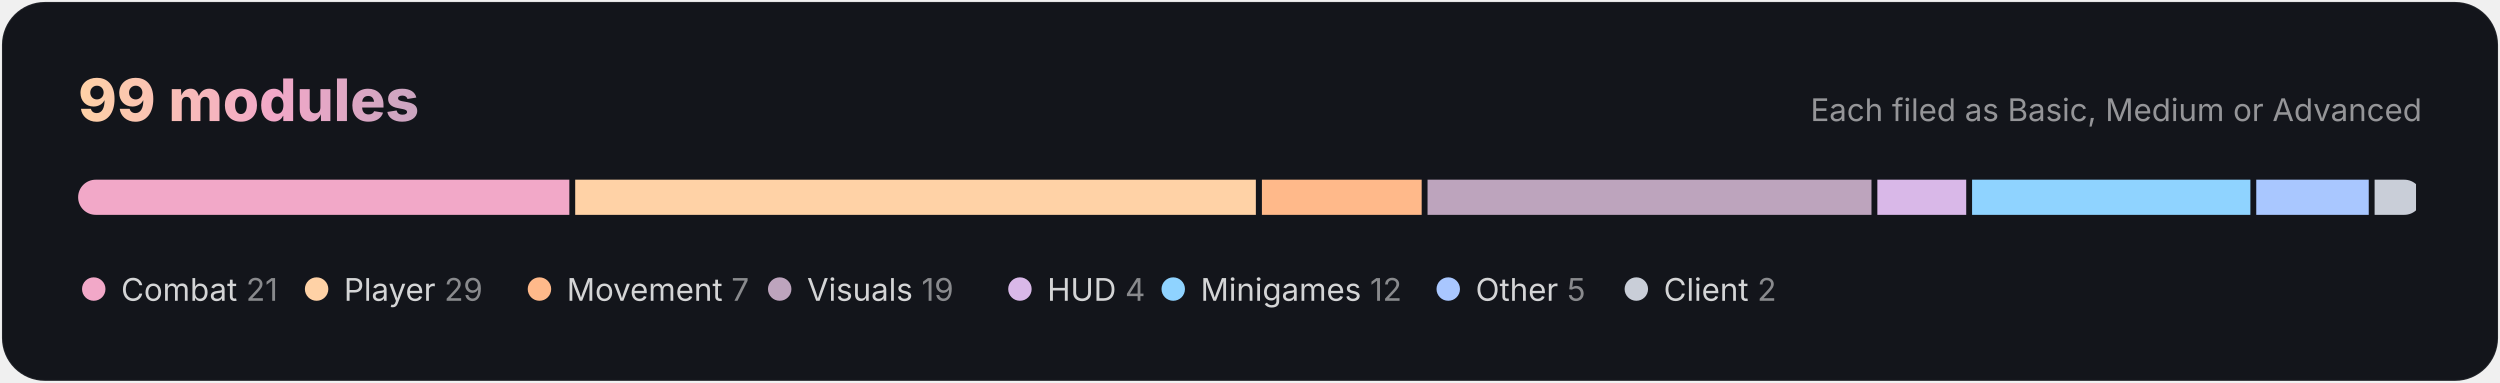
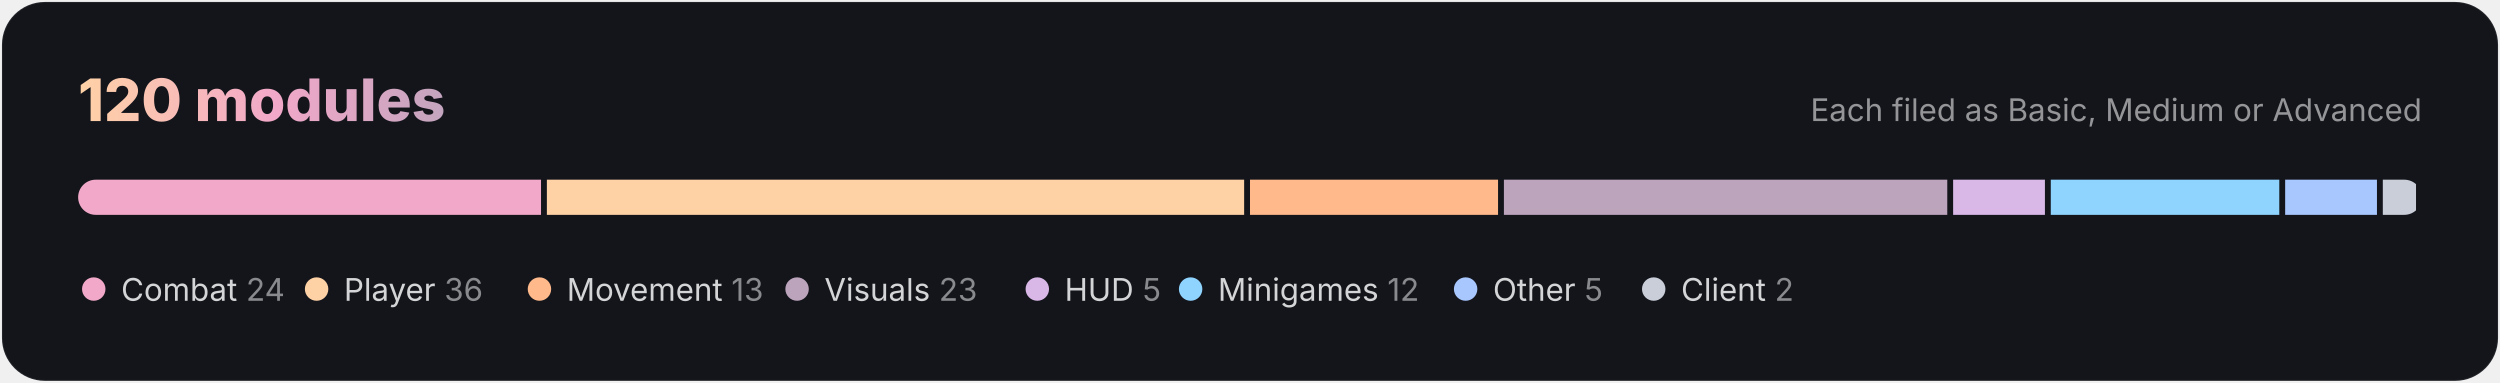
- <svg xmlns="http://www.w3.org/2000/svg" width="1280" height="196" viewBox="0 0 1280 196" role="img" aria-label="99 modules by category">
+ <svg xmlns="http://www.w3.org/2000/svg" width="1280" height="196" viewBox="0 0 1280 196" role="img" aria-label="120 modules by category">
  <defs>
    <linearGradient id="title" gradientUnits="userSpaceOnUse" x1="40" y1="0" x2="240" y2="0">
      <stop offset="0" stop-color="#FFD2A6" />
      <stop offset="0.5" stop-color="#F2A8C8" />
      <stop offset="1" stop-color="#BDA4BD" />
    </linearGradient>
  </defs>
  <g font-family="'Segoe UI', 'Inter', 'Helvetica Neue', Arial, sans-serif">
    <rect x="1" y="1" width="1278" height="194" rx="22" fill="#13151B" stroke="#FFFFFF" stroke-opacity="0.07" />
-     <text x="40" y="62" font-size="30" font-weight="800" fill="url(#title)">99 modules</text>
+     <text x="40" y="62" font-size="30" font-weight="800" fill="url(#title)">120 modules</text>
    <text x="1240" y="62" text-anchor="end" font-size="16" fill="#FFFFFF" fill-opacity="0.55">Each filed as Basic, Medium or Advanced</text>
    <clipPath id="bar">
      <rect x="40" y="92" width="1200" height="18" rx="9" />
    </clipPath>
    <g clip-path="url(#bar)">
-       <rect x="40.0" y="92" width="251.5" height="18" fill="#F2A8C8" />
-       <rect x="294.5" y="92" width="348.5" height="18" fill="#FFD2A6" />
-       <rect x="646.1" y="92" width="81.8" height="18" fill="#FFB98A" />
-       <rect x="730.9" y="92" width="227.3" height="18" fill="#BDA4BD" />
-       <rect x="961.2" y="92" width="45.5" height="18" fill="#D9B8E8" />
-       <rect x="1009.7" y="92" width="142.5" height="18" fill="#8FD3FF" />
-       <rect x="1155.2" y="92" width="57.6" height="18" fill="#A9C7FF" />
-       <rect x="1215.8" y="92" width="21.2" height="18" fill="#C9CED8" />
+       <rect x="40.0" y="92" width="237.0" height="18" fill="#F2A8C8" />
+       <rect x="280.0" y="92" width="357.0" height="18" fill="#FFD2A6" />
+       <rect x="640.0" y="92" width="127.0" height="18" fill="#FFB98A" />
+       <rect x="770.0" y="92" width="227.0" height="18" fill="#BDA4BD" />
+       <rect x="1000.0" y="92" width="47.0" height="18" fill="#D9B8E8" />
+       <rect x="1050.0" y="92" width="117.0" height="18" fill="#8FD3FF" />
+       <rect x="1170.0" y="92" width="47.0" height="18" fill="#A9C7FF" />
+       <rect x="1220.0" y="92" width="17.0" height="18" fill="#C9CED8" />
    </g>
-     <circle cx="48" cy="148" r="6" fill="#F2A8C8" />
-     <text x="62" y="154" font-size="16" fill="#FFFFFF" fill-opacity="0.82">Combat <tspan fill-opacity="0.5">21</tspan>
+     <circle cx="48.0" cy="148" r="6" fill="#F2A8C8" />
+     <text x="62.0" y="154" font-size="16" fill="#FFFFFF" fill-opacity="0.82">Combat <tspan fill-opacity="0.5">24</tspan>
    </text>
    <circle cx="162.1" cy="148" r="6" fill="#FFD2A6" />
-     <text x="176.1" y="154" font-size="16" fill="#FFFFFF" fill-opacity="0.82">Player <tspan fill-opacity="0.5">29</tspan>
+     <text x="176.1" y="154" font-size="16" fill="#FFFFFF" fill-opacity="0.82">Player <tspan fill-opacity="0.5">36</tspan>
    </text>
    <circle cx="276.2" cy="148" r="6" fill="#FFB98A" />
-     <text x="290.2" y="154" font-size="16" fill="#FFFFFF" fill-opacity="0.82">Movement <tspan fill-opacity="0.5">7</tspan>
+     <text x="290.2" y="154" font-size="16" fill="#FFFFFF" fill-opacity="0.82">Movement <tspan fill-opacity="0.5">13</tspan>
    </text>
-     <circle cx="399.2" cy="148" r="6" fill="#BDA4BD" />
-     <text x="413.2" y="154" font-size="16" fill="#FFFFFF" fill-opacity="0.82">Visuals <tspan fill-opacity="0.5">19</tspan>
+     <circle cx="408.1" cy="148" r="6" fill="#BDA4BD" />
+     <text x="422.1" y="154" font-size="16" fill="#FFFFFF" fill-opacity="0.82">Visuals <tspan fill-opacity="0.5">23</tspan>
    </text>
-     <circle cx="522.2" cy="148" r="6" fill="#D9B8E8" />
-     <text x="536.2" y="154" font-size="16" fill="#FFFFFF" fill-opacity="0.82">HUD <tspan fill-opacity="0.5">4</tspan>
+     <circle cx="531.1" cy="148" r="6" fill="#D9B8E8" />
+     <text x="545.1" y="154" font-size="16" fill="#FFFFFF" fill-opacity="0.82">HUD <tspan fill-opacity="0.5">5</tspan>
    </text>
-     <circle cx="600.7" cy="148" r="6" fill="#8FD3FF" />
-     <text x="614.7" y="154" font-size="16" fill="#FFFFFF" fill-opacity="0.82">Minigames <tspan fill-opacity="0.5">12</tspan>
+     <circle cx="609.6" cy="148" r="6" fill="#8FD3FF" />
+     <text x="623.6" y="154" font-size="16" fill="#FFFFFF" fill-opacity="0.82">Minigames <tspan fill-opacity="0.5">12</tspan>
    </text>
-     <circle cx="741.5" cy="148" r="6" fill="#A9C7FF" />
-     <text x="755.5" y="154" font-size="16" fill="#FFFFFF" fill-opacity="0.82">Other <tspan fill-opacity="0.5">5</tspan>
+     <circle cx="750.4" cy="148" r="6" fill="#A9C7FF" />
+     <text x="764.4" y="154" font-size="16" fill="#FFFFFF" fill-opacity="0.82">Other <tspan fill-opacity="0.5">5</tspan>
    </text>
-     <circle cx="837.8" cy="148" r="6" fill="#C9CED8" />
-     <text x="851.8" y="154" font-size="16" fill="#FFFFFF" fill-opacity="0.82">Client <tspan fill-opacity="0.5">2</tspan>
+     <circle cx="846.7" cy="148" r="6" fill="#C9CED8" />
+     <text x="860.7" y="154" font-size="16" fill="#FFFFFF" fill-opacity="0.82">Client <tspan fill-opacity="0.5">2</tspan>
    </text>
  </g>
</svg>
